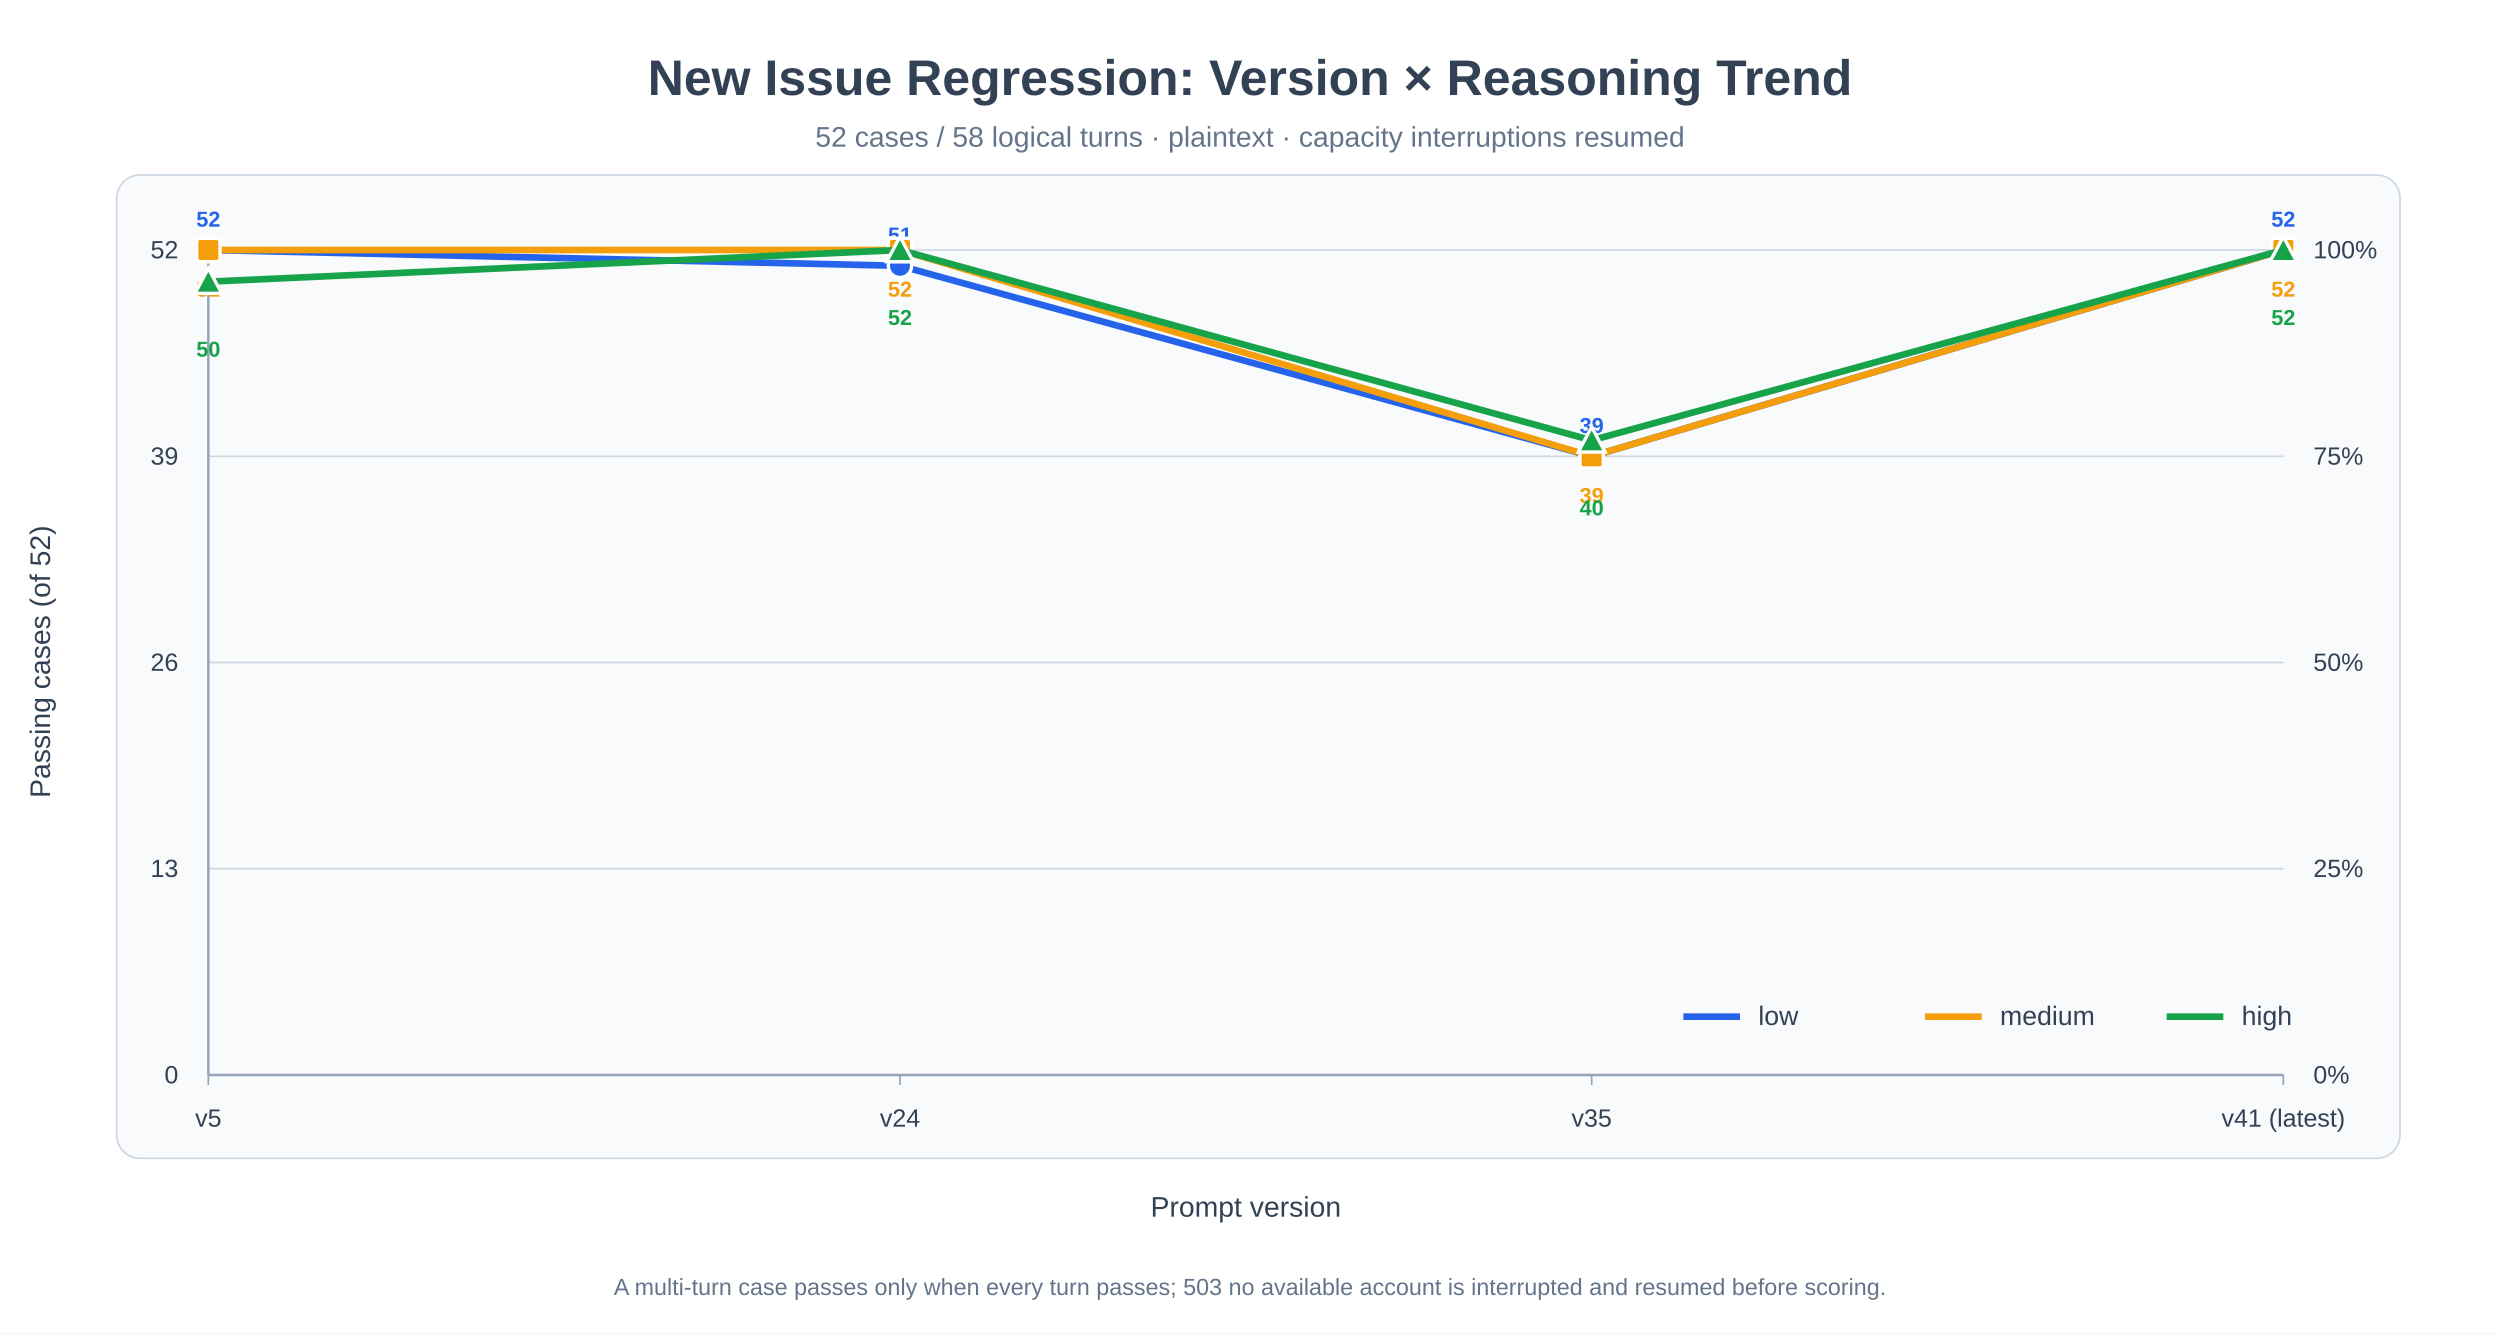
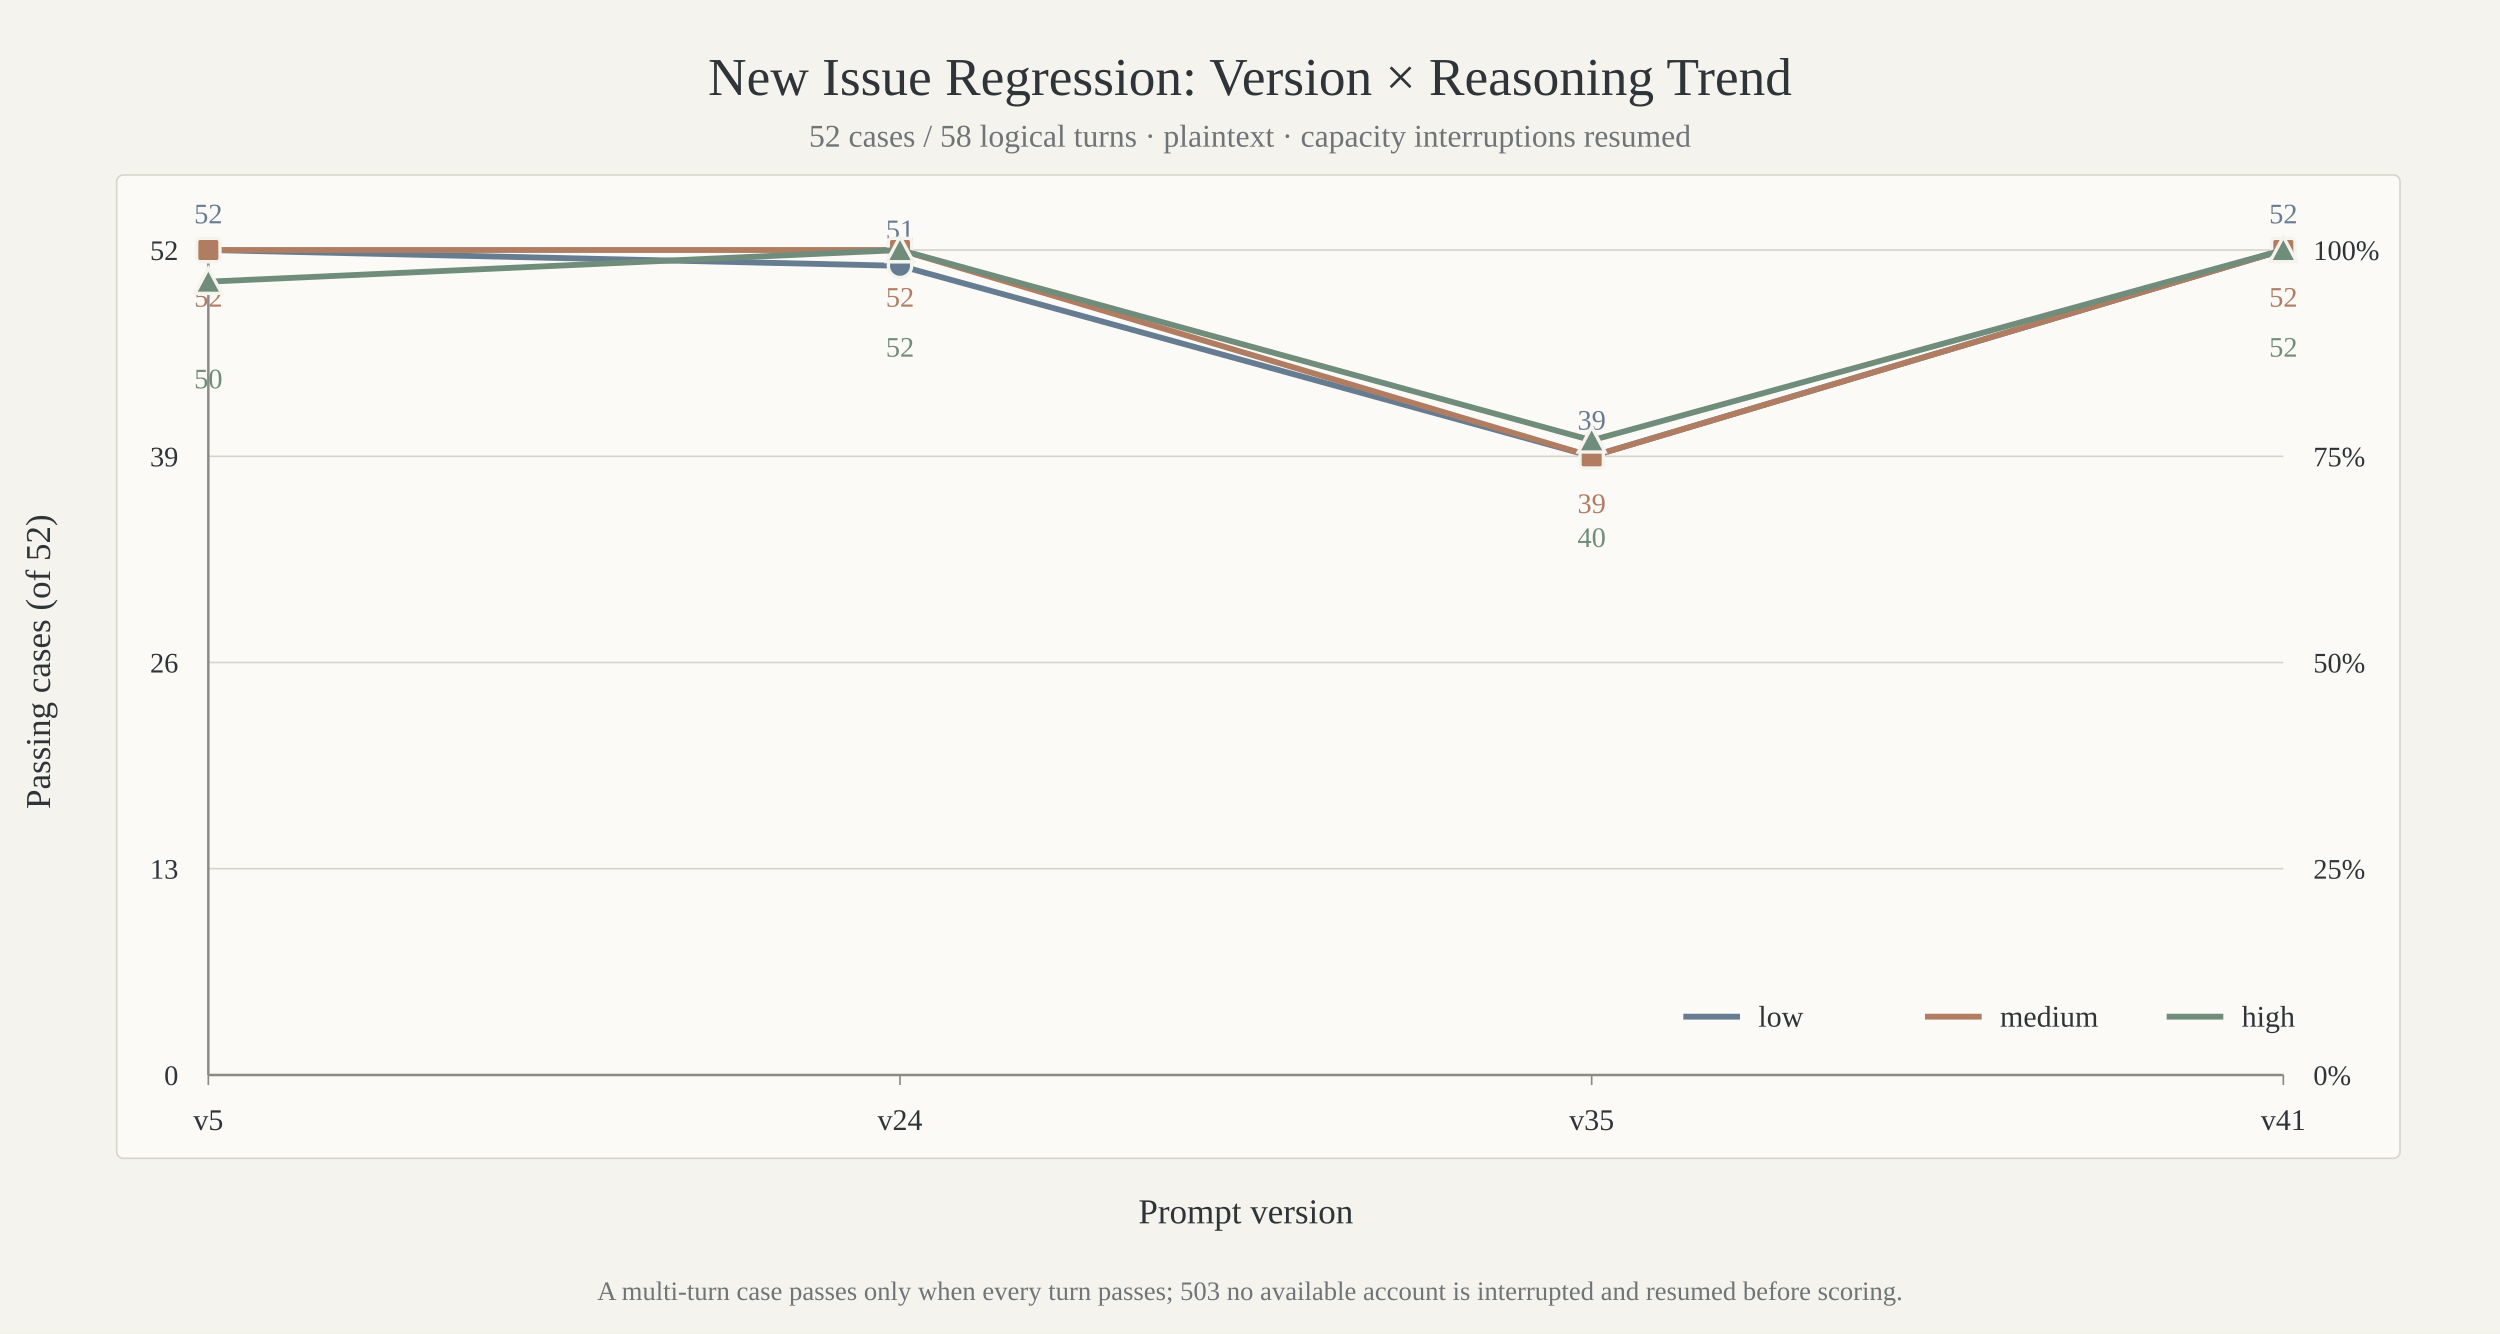
<svg xmlns="http://www.w3.org/2000/svg" width="1500" height="800" viewBox="0 0 1500 800" role="img" aria-labelledby="title desc">
-   <rect width="1500" height="800" fill="#FFFFFF" />
-   <rect x="70" y="105" width="1370" height="590" rx="14" fill="#F8FAFC" stroke="#CBD5E1" />
-   <g font-family="-apple-system,BlinkMacSystemFont,Segoe UI,PingFang SC,Hiragino Sans GB,Arial,sans-serif">
-     <text x="750" y="57" text-anchor="middle" font-size="30" font-weight="700" fill="#334155">New Issue Regression: Version × Reasoning Trend</text>
-     <text x="750" y="88" text-anchor="middle" font-size="17" fill="#64748B">52 cases / 58 logical turns · plaintext · capacity interruptions resumed</text>
-     <line x1="125" y1="645.0" x2="1370" y2="645.0" stroke="#CBD5E1" />
-     <text x="107" y="650.0" text-anchor="end" font-size="15" fill="#334155">0</text>
-     <text x="1388" y="650.0" font-size="15" fill="#334155">0%</text>
-     <line x1="125" y1="521.2" x2="1370" y2="521.2" stroke="#CBD5E1" />
-     <text x="107" y="526.2" text-anchor="end" font-size="15" fill="#334155">13</text>
-     <text x="1388" y="526.2" font-size="15" fill="#334155">25%</text>
-     <line x1="125" y1="397.5" x2="1370" y2="397.5" stroke="#CBD5E1" />
-     <text x="107" y="402.5" text-anchor="end" font-size="15" fill="#334155">26</text>
-     <text x="1388" y="402.5" font-size="15" fill="#334155">50%</text>
-     <line x1="125" y1="273.8" x2="1370" y2="273.8" stroke="#CBD5E1" />
-     <text x="107" y="278.8" text-anchor="end" font-size="15" fill="#334155">39</text>
-     <text x="1388" y="278.8" font-size="15" fill="#334155">75%</text>
-     <line x1="125" y1="150.0" x2="1370" y2="150.0" stroke="#CBD5E1" />
-     <text x="107" y="155.0" text-anchor="end" font-size="15" fill="#334155">52</text>
-     <text x="1388" y="155.0" font-size="15" fill="#334155">100%</text>
-     <line x1="125" y1="150" x2="125" y2="645" stroke="#94A3B8" stroke-width="1.5" />
-     <line x1="125" y1="645" x2="1370" y2="645" stroke="#94A3B8" stroke-width="1.5" />
-     <line x1="125.0" y1="645" x2="125.0" y2="651" stroke="#94A3B8" />
-     <text x="125.0" y="676" text-anchor="middle" font-size="15" fill="#334155">v5</text>
-     <line x1="540.0" y1="645" x2="540.0" y2="651" stroke="#94A3B8" />
-     <text x="540.0" y="676" text-anchor="middle" font-size="15" fill="#334155">v24</text>
-     <line x1="955.0" y1="645" x2="955.0" y2="651" stroke="#94A3B8" />
-     <text x="955.0" y="676" text-anchor="middle" font-size="15" fill="#334155">v35</text>
-     <line x1="1370.0" y1="645" x2="1370.0" y2="651" stroke="#94A3B8" />
-     <text x="1370.0" y="676" text-anchor="middle" font-size="15" fill="#334155">v41 (latest)</text>
-     <text x="747.5" y="730" text-anchor="middle" font-size="17" fill="#334155">Prompt version</text>
-     <text x="30" y="397" transform="rotate(-90 30 397)" text-anchor="middle" font-size="17" fill="#334155">Passing cases (of 52)</text>
-     <polyline points="125.0,150.0 540.0,159.5 955.0,273.8 1370.0,150.0" fill="none" stroke="#2563EB" stroke-width="4" stroke-linecap="round" stroke-linejoin="round" />
-     <circle cx="125.0" cy="150.0" r="7" fill="#2563EB" stroke="#FFFFFF" stroke-width="2" />
-     <text x="125.0" y="136.0" text-anchor="middle" font-size="13" font-weight="700" fill="#2563EB">52</text>
-     <circle cx="540.0" cy="159.5" r="7" fill="#2563EB" stroke="#FFFFFF" stroke-width="2" />
-     <text x="540.0" y="145.5" text-anchor="middle" font-size="13" font-weight="700" fill="#2563EB">51</text>
-     <circle cx="955.0" cy="273.8" r="7" fill="#2563EB" stroke="#FFFFFF" stroke-width="2" />
-     <text x="955.0" y="259.8" text-anchor="middle" font-size="13" font-weight="700" fill="#2563EB">39</text>
-     <circle cx="1370.0" cy="150.0" r="7" fill="#2563EB" stroke="#FFFFFF" stroke-width="2" />
-     <text x="1370.0" y="136.0" text-anchor="middle" font-size="13" font-weight="700" fill="#2563EB">52</text>
-     <polyline points="125.0,150.0 540.0,150.0 955.0,273.8 1370.0,150.0" fill="none" stroke="#F59E0B" stroke-width="4" stroke-linecap="round" stroke-linejoin="round" />
-     <rect x="118.0" y="143.0" width="14" height="14" rx="2" fill="#F59E0B" stroke="#FFFFFF" stroke-width="2" />
-     <text x="125.0" y="178.0" text-anchor="middle" font-size="13" font-weight="700" fill="#F59E0B">52</text>
-     <rect x="533.0" y="143.0" width="14" height="14" rx="2" fill="#F59E0B" stroke="#FFFFFF" stroke-width="2" />
-     <text x="540.0" y="178.0" text-anchor="middle" font-size="13" font-weight="700" fill="#F59E0B">52</text>
-     <rect x="948.0" y="266.8" width="14" height="14" rx="2" fill="#F59E0B" stroke="#FFFFFF" stroke-width="2" />
-     <text x="955.0" y="301.8" text-anchor="middle" font-size="13" font-weight="700" fill="#F59E0B">39</text>
-     <rect x="1363.0" y="143.0" width="14" height="14" rx="2" fill="#F59E0B" stroke="#FFFFFF" stroke-width="2" />
-     <text x="1370.0" y="178.0" text-anchor="middle" font-size="13" font-weight="700" fill="#F59E0B">52</text>
-     <polyline points="125.0,169.0 540.0,150.0 955.0,264.2 1370.0,150.0" fill="none" stroke="#16A34A" stroke-width="4" stroke-linecap="round" stroke-linejoin="round" />
-     <path d="M 125.0 161.0 L 117.0 176.0 L 133.0 176.0 Z" fill="#16A34A" stroke="#FFFFFF" stroke-width="2" />
-     <text x="125.0" y="214.0" text-anchor="middle" font-size="13" font-weight="700" fill="#16A34A">50</text>
-     <path d="M 540.0 142.0 L 532.0 157.0 L 548.0 157.0 Z" fill="#16A34A" stroke="#FFFFFF" stroke-width="2" />
-     <text x="540.0" y="195.0" text-anchor="middle" font-size="13" font-weight="700" fill="#16A34A">52</text>
-     <path d="M 955.0 256.2 L 947.0 271.2 L 963.0 271.2 Z" fill="#16A34A" stroke="#FFFFFF" stroke-width="2" />
-     <text x="955.0" y="309.2" text-anchor="middle" font-size="13" font-weight="700" fill="#16A34A">40</text>
-     <path d="M 1370.0 142.0 L 1362.0 157.0 L 1378.0 157.0 Z" fill="#16A34A" stroke="#FFFFFF" stroke-width="2" />
-     <text x="1370.0" y="195.0" text-anchor="middle" font-size="13" font-weight="700" fill="#16A34A">52</text>
-     <line x1="1010" y1="610" x2="1044" y2="610" stroke="#2563EB" stroke-width="4" />
-     <text x="1055" y="615" font-size="16" fill="#334155">low</text>
-     <line x1="1155" y1="610" x2="1189" y2="610" stroke="#F59E0B" stroke-width="4" />
-     <text x="1200" y="615" font-size="16" fill="#334155">medium</text>
-     <line x1="1300" y1="610" x2="1334" y2="610" stroke="#16A34A" stroke-width="4" />
-     <text x="1345" y="615" font-size="16" fill="#334155">high</text>
-     <text x="750" y="777" text-anchor="middle" font-size="14" fill="#64748B">A multi-turn case passes only when every turn passes; 503 no available account is interrupted and resumed before scoring.</text>
+   <rect width="1500" height="800" fill="#F5F3EE" />
+   <rect x="70" y="105" width="1370" height="590" rx="4" fill="#FBFAF7" stroke="#D8D4CC" />
+   <g font-family="Charter,Georgia,Times New Roman,STSong,Songti SC,Noto Serif CJK SC,serif">
+     <text x="750" y="57" text-anchor="middle" font-size="32" font-weight="500" fill="#2E3437">New Issue Regression: Version × Reasoning Trend</text>
+     <text x="750" y="88" text-anchor="middle" font-size="19" fill="#6F7476">52 cases / 58 logical turns · plaintext · capacity interruptions resumed</text>
+     <line x1="125" y1="645.0" x2="1370" y2="645.0" stroke="#D8D4CC" stroke-width="1" />
+     <text x="107" y="651.0" text-anchor="end" font-size="17" fill="#2E3437">0</text>
+     <text x="1388" y="651.0" font-size="17" fill="#2E3437">0%</text>
+     <line x1="125" y1="521.2" x2="1370" y2="521.2" stroke="#D8D4CC" stroke-width="1" />
+     <text x="107" y="527.2" text-anchor="end" font-size="17" fill="#2E3437">13</text>
+     <text x="1388" y="527.2" font-size="17" fill="#2E3437">25%</text>
+     <line x1="125" y1="397.5" x2="1370" y2="397.5" stroke="#D8D4CC" stroke-width="1" />
+     <text x="107" y="403.5" text-anchor="end" font-size="17" fill="#2E3437">26</text>
+     <text x="1388" y="403.5" font-size="17" fill="#2E3437">50%</text>
+     <line x1="125" y1="273.8" x2="1370" y2="273.8" stroke="#D8D4CC" stroke-width="1" />
+     <text x="107" y="279.8" text-anchor="end" font-size="17" fill="#2E3437">39</text>
+     <text x="1388" y="279.8" font-size="17" fill="#2E3437">75%</text>
+     <line x1="125" y1="150.0" x2="1370" y2="150.0" stroke="#D8D4CC" stroke-width="1" />
+     <text x="107" y="156.0" text-anchor="end" font-size="17" fill="#2E3437">52</text>
+     <text x="1388" y="156.0" font-size="17" fill="#2E3437">100%</text>
+     <line x1="125" y1="150" x2="125" y2="645" stroke="#8C8A84" stroke-width="1.5" />
+     <line x1="125" y1="645" x2="1370" y2="645" stroke="#8C8A84" stroke-width="1.5" />
+     <line x1="125.0" y1="645" x2="125.0" y2="651" stroke="#8C8A84" />
+     <text x="125.0" y="678" text-anchor="middle" font-size="18" fill="#2E3437">v5</text>
+     <line x1="540.0" y1="645" x2="540.0" y2="651" stroke="#8C8A84" />
+     <text x="540.0" y="678" text-anchor="middle" font-size="18" fill="#2E3437">v24</text>
+     <line x1="955.0" y1="645" x2="955.0" y2="651" stroke="#8C8A84" />
+     <text x="955.0" y="678" text-anchor="middle" font-size="18" fill="#2E3437">v35</text>
+     <line x1="1370.0" y1="645" x2="1370.0" y2="651" stroke="#8C8A84" />
+     <text x="1370.0" y="678" text-anchor="middle" font-size="18" fill="#2E3437">v41</text>
+     <text x="747.5" y="734" text-anchor="middle" font-size="21" fill="#2E3437">Prompt version</text>
+     <text x="30" y="397" transform="rotate(-90 30 397)" text-anchor="middle" font-size="21" fill="#2E3437">Passing cases (of 52)</text>
+     <polyline points="125.0,150.0 540.0,159.5 955.0,273.8 1370.0,150.0" fill="none" stroke="#667C91" stroke-width="3.5" stroke-linecap="round" stroke-linejoin="round" />
+     <circle cx="125.0" cy="150.0" r="7" fill="#667C91" stroke="#F5F3EE" stroke-width="2" />
+     <text x="125.0" y="134.0" text-anchor="middle" font-size="17" font-weight="500" fill="#667C91">52</text>
+     <circle cx="540.0" cy="159.5" r="7" fill="#667C91" stroke="#F5F3EE" stroke-width="2" />
+     <text x="540.0" y="143.5" text-anchor="middle" font-size="17" font-weight="500" fill="#667C91">51</text>
+     <circle cx="955.0" cy="273.8" r="7" fill="#667C91" stroke="#F5F3EE" stroke-width="2" />
+     <text x="955.0" y="257.8" text-anchor="middle" font-size="17" font-weight="500" fill="#667C91">39</text>
+     <circle cx="1370.0" cy="150.0" r="7" fill="#667C91" stroke="#F5F3EE" stroke-width="2" />
+     <text x="1370.0" y="134.0" text-anchor="middle" font-size="17" font-weight="500" fill="#667C91">52</text>
+     <polyline points="125.0,150.0 540.0,150.0 955.0,273.8 1370.0,150.0" fill="none" stroke="#B07D62" stroke-width="3.5" stroke-linecap="round" stroke-linejoin="round" />
+     <rect x="118.0" y="143.0" width="14" height="14" rx="2" fill="#B07D62" stroke="#F5F3EE" stroke-width="2" />
+     <text x="125.0" y="184.0" text-anchor="middle" font-size="17" font-weight="500" fill="#B07D62">52</text>
+     <rect x="533.0" y="143.0" width="14" height="14" rx="2" fill="#B07D62" stroke="#F5F3EE" stroke-width="2" />
+     <text x="540.0" y="184.0" text-anchor="middle" font-size="17" font-weight="500" fill="#B07D62">52</text>
+     <rect x="948.0" y="266.8" width="14" height="14" rx="2" fill="#B07D62" stroke="#F5F3EE" stroke-width="2" />
+     <text x="955.0" y="307.8" text-anchor="middle" font-size="17" font-weight="500" fill="#B07D62">39</text>
+     <rect x="1363.0" y="143.0" width="14" height="14" rx="2" fill="#B07D62" stroke="#F5F3EE" stroke-width="2" />
+     <text x="1370.0" y="184.0" text-anchor="middle" font-size="17" font-weight="500" fill="#B07D62">52</text>
+     <polyline points="125.0,169.0 540.0,150.0 955.0,264.2 1370.0,150.0" fill="none" stroke="#708C7A" stroke-width="3.5" stroke-linecap="round" stroke-linejoin="round" />
+     <path d="M 125.0 161.0 L 117.0 176.0 L 133.0 176.0 Z" fill="#708C7A" stroke="#F5F3EE" stroke-width="2" />
+     <text x="125.0" y="233.0" text-anchor="middle" font-size="17" font-weight="500" fill="#708C7A">50</text>
+     <path d="M 540.0 142.0 L 532.0 157.0 L 548.0 157.0 Z" fill="#708C7A" stroke="#F5F3EE" stroke-width="2" />
+     <text x="540.0" y="214.0" text-anchor="middle" font-size="17" font-weight="500" fill="#708C7A">52</text>
+     <path d="M 955.0 256.2 L 947.0 271.2 L 963.0 271.2 Z" fill="#708C7A" stroke="#F5F3EE" stroke-width="2" />
+     <text x="955.0" y="328.2" text-anchor="middle" font-size="17" font-weight="500" fill="#708C7A">40</text>
+     <path d="M 1370.0 142.0 L 1362.0 157.0 L 1378.0 157.0 Z" fill="#708C7A" stroke="#F5F3EE" stroke-width="2" />
+     <text x="1370.0" y="214.0" text-anchor="middle" font-size="17" font-weight="500" fill="#708C7A">52</text>
+     <line x1="1010" y1="610" x2="1044" y2="610" stroke="#667C91" stroke-width="3.5" />
+     <text x="1055" y="616" font-size="18" fill="#2E3437">low</text>
+     <line x1="1155" y1="610" x2="1189" y2="610" stroke="#B07D62" stroke-width="3.5" />
+     <text x="1200" y="616" font-size="18" fill="#2E3437">medium</text>
+     <line x1="1300" y1="610" x2="1334" y2="610" stroke="#708C7A" stroke-width="3.5" />
+     <text x="1345" y="616" font-size="18" fill="#2E3437">high</text>
+     <text x="750" y="780" text-anchor="middle" font-size="16" fill="#6F7476">A multi-turn case passes only when every turn passes; 503 no available account is interrupted and resumed before scoring.</text>
  </g>
</svg>
